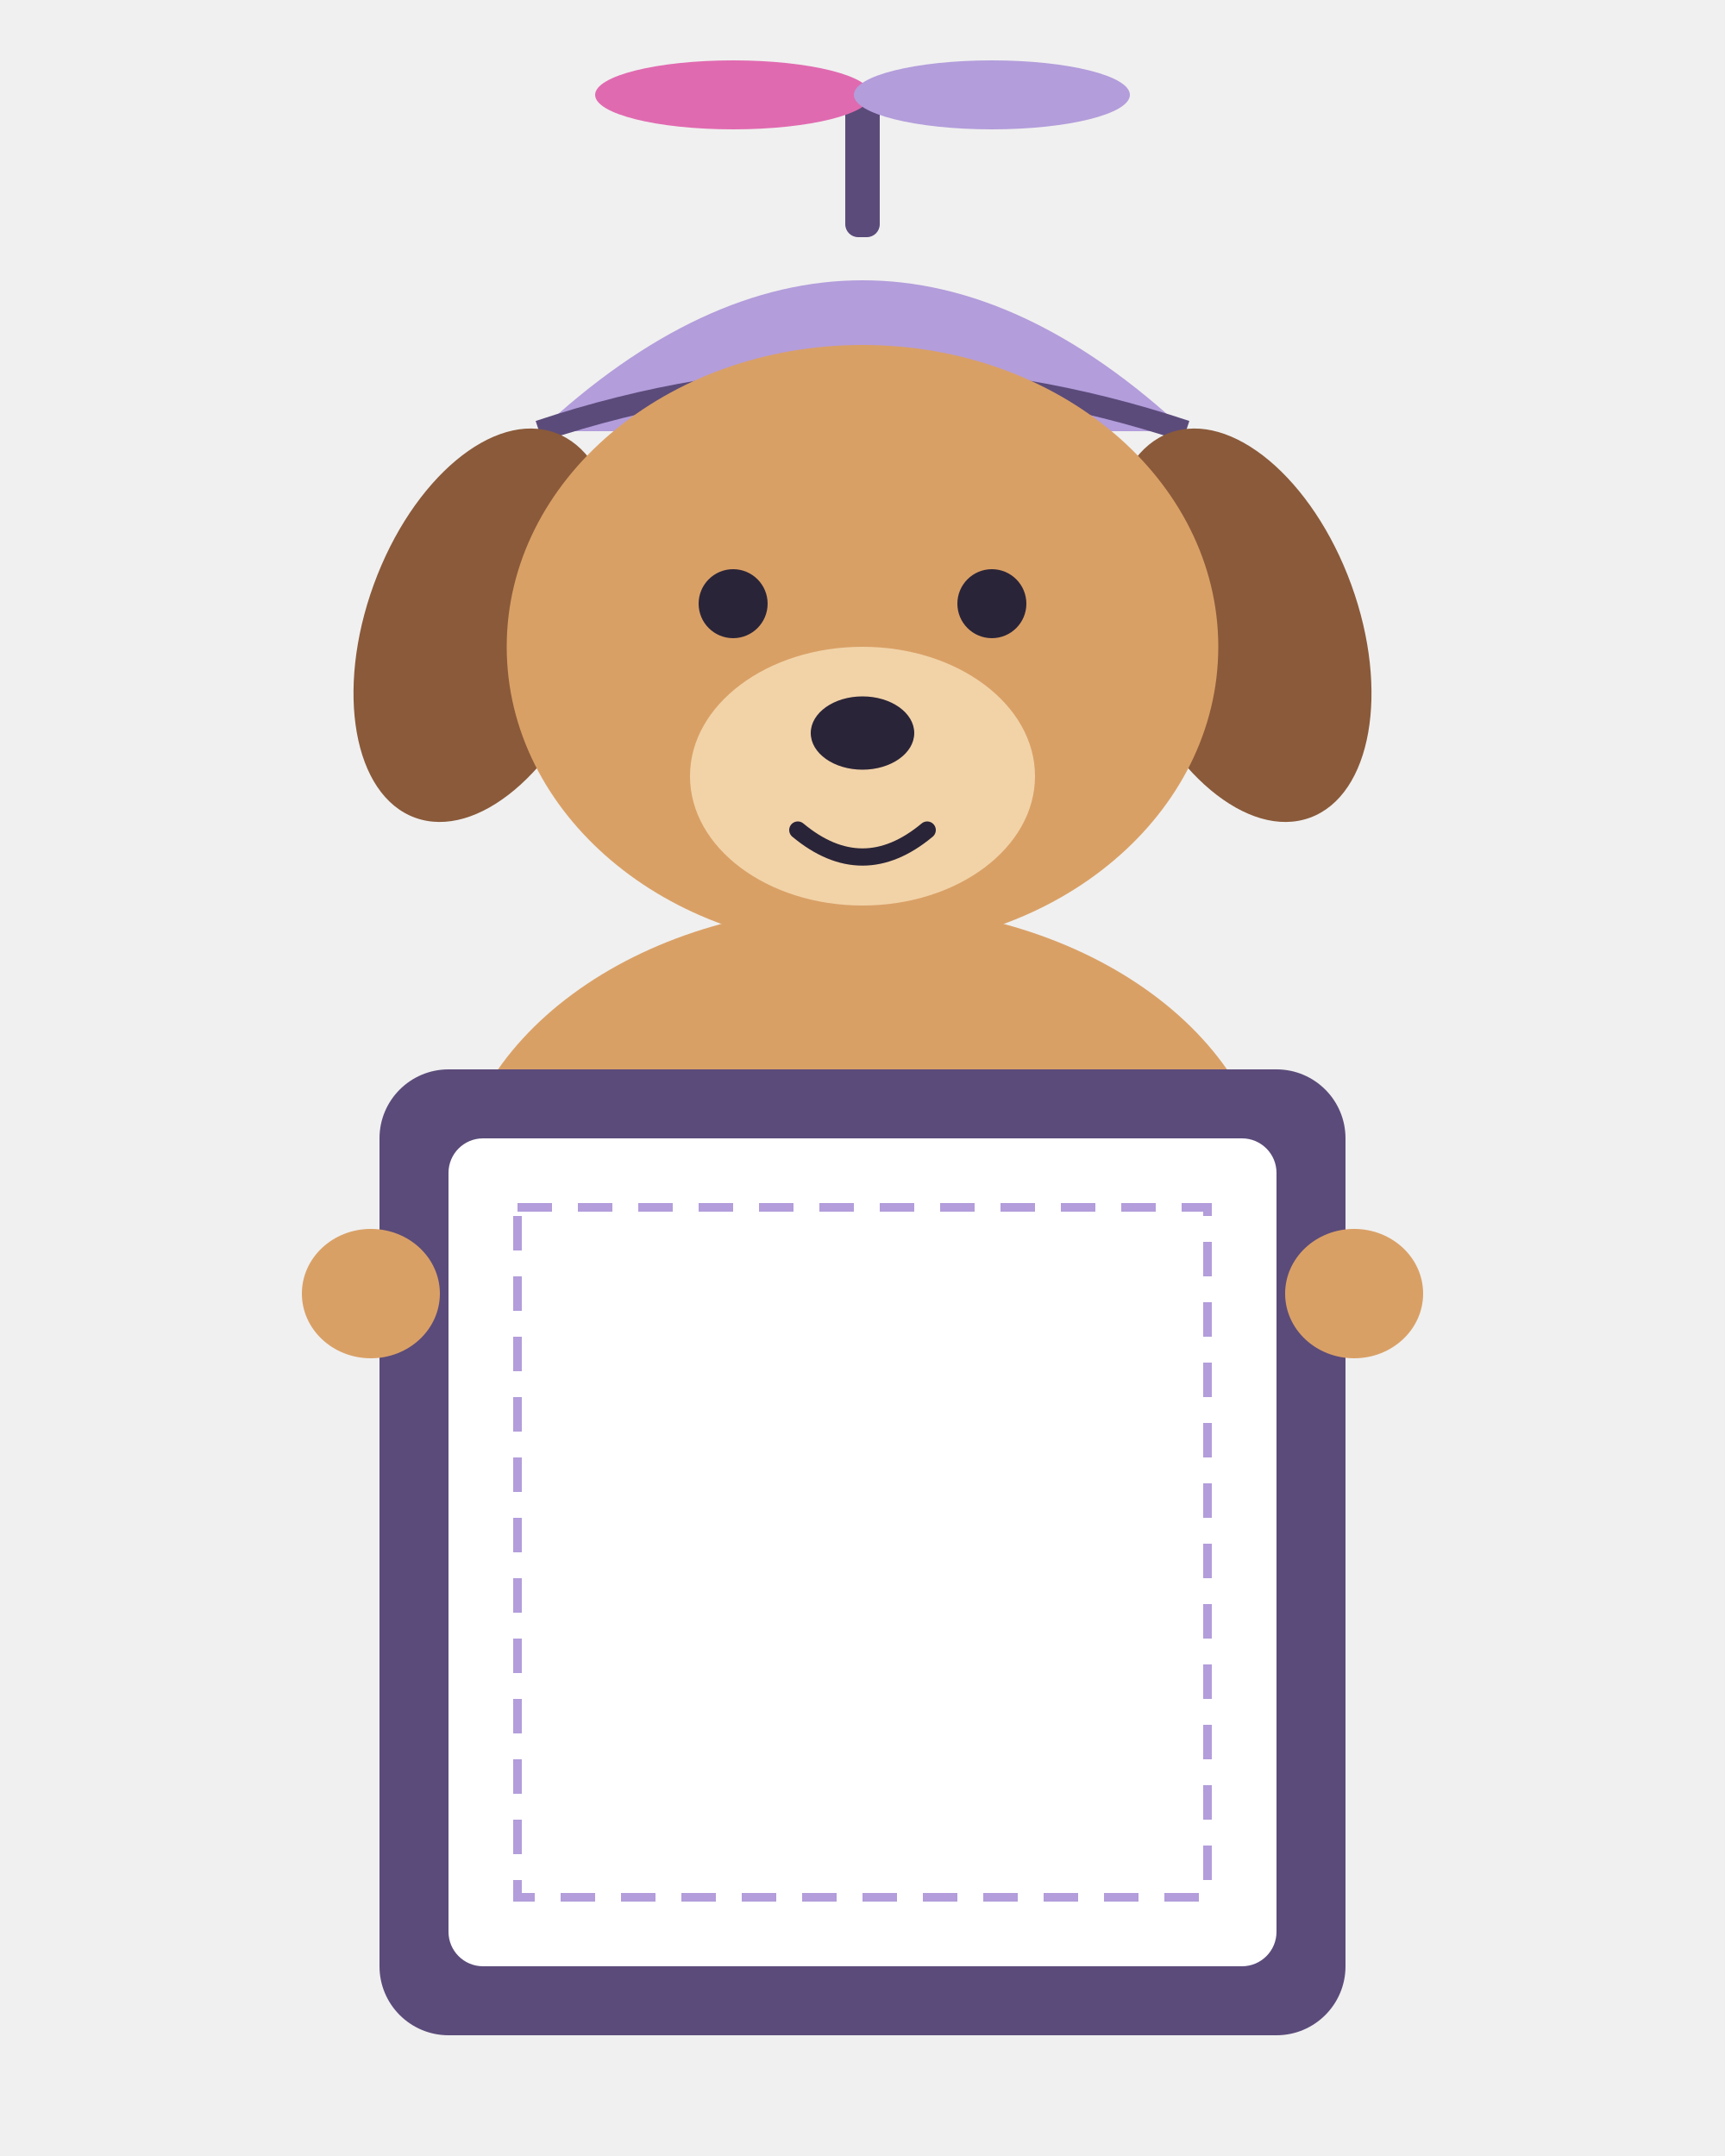
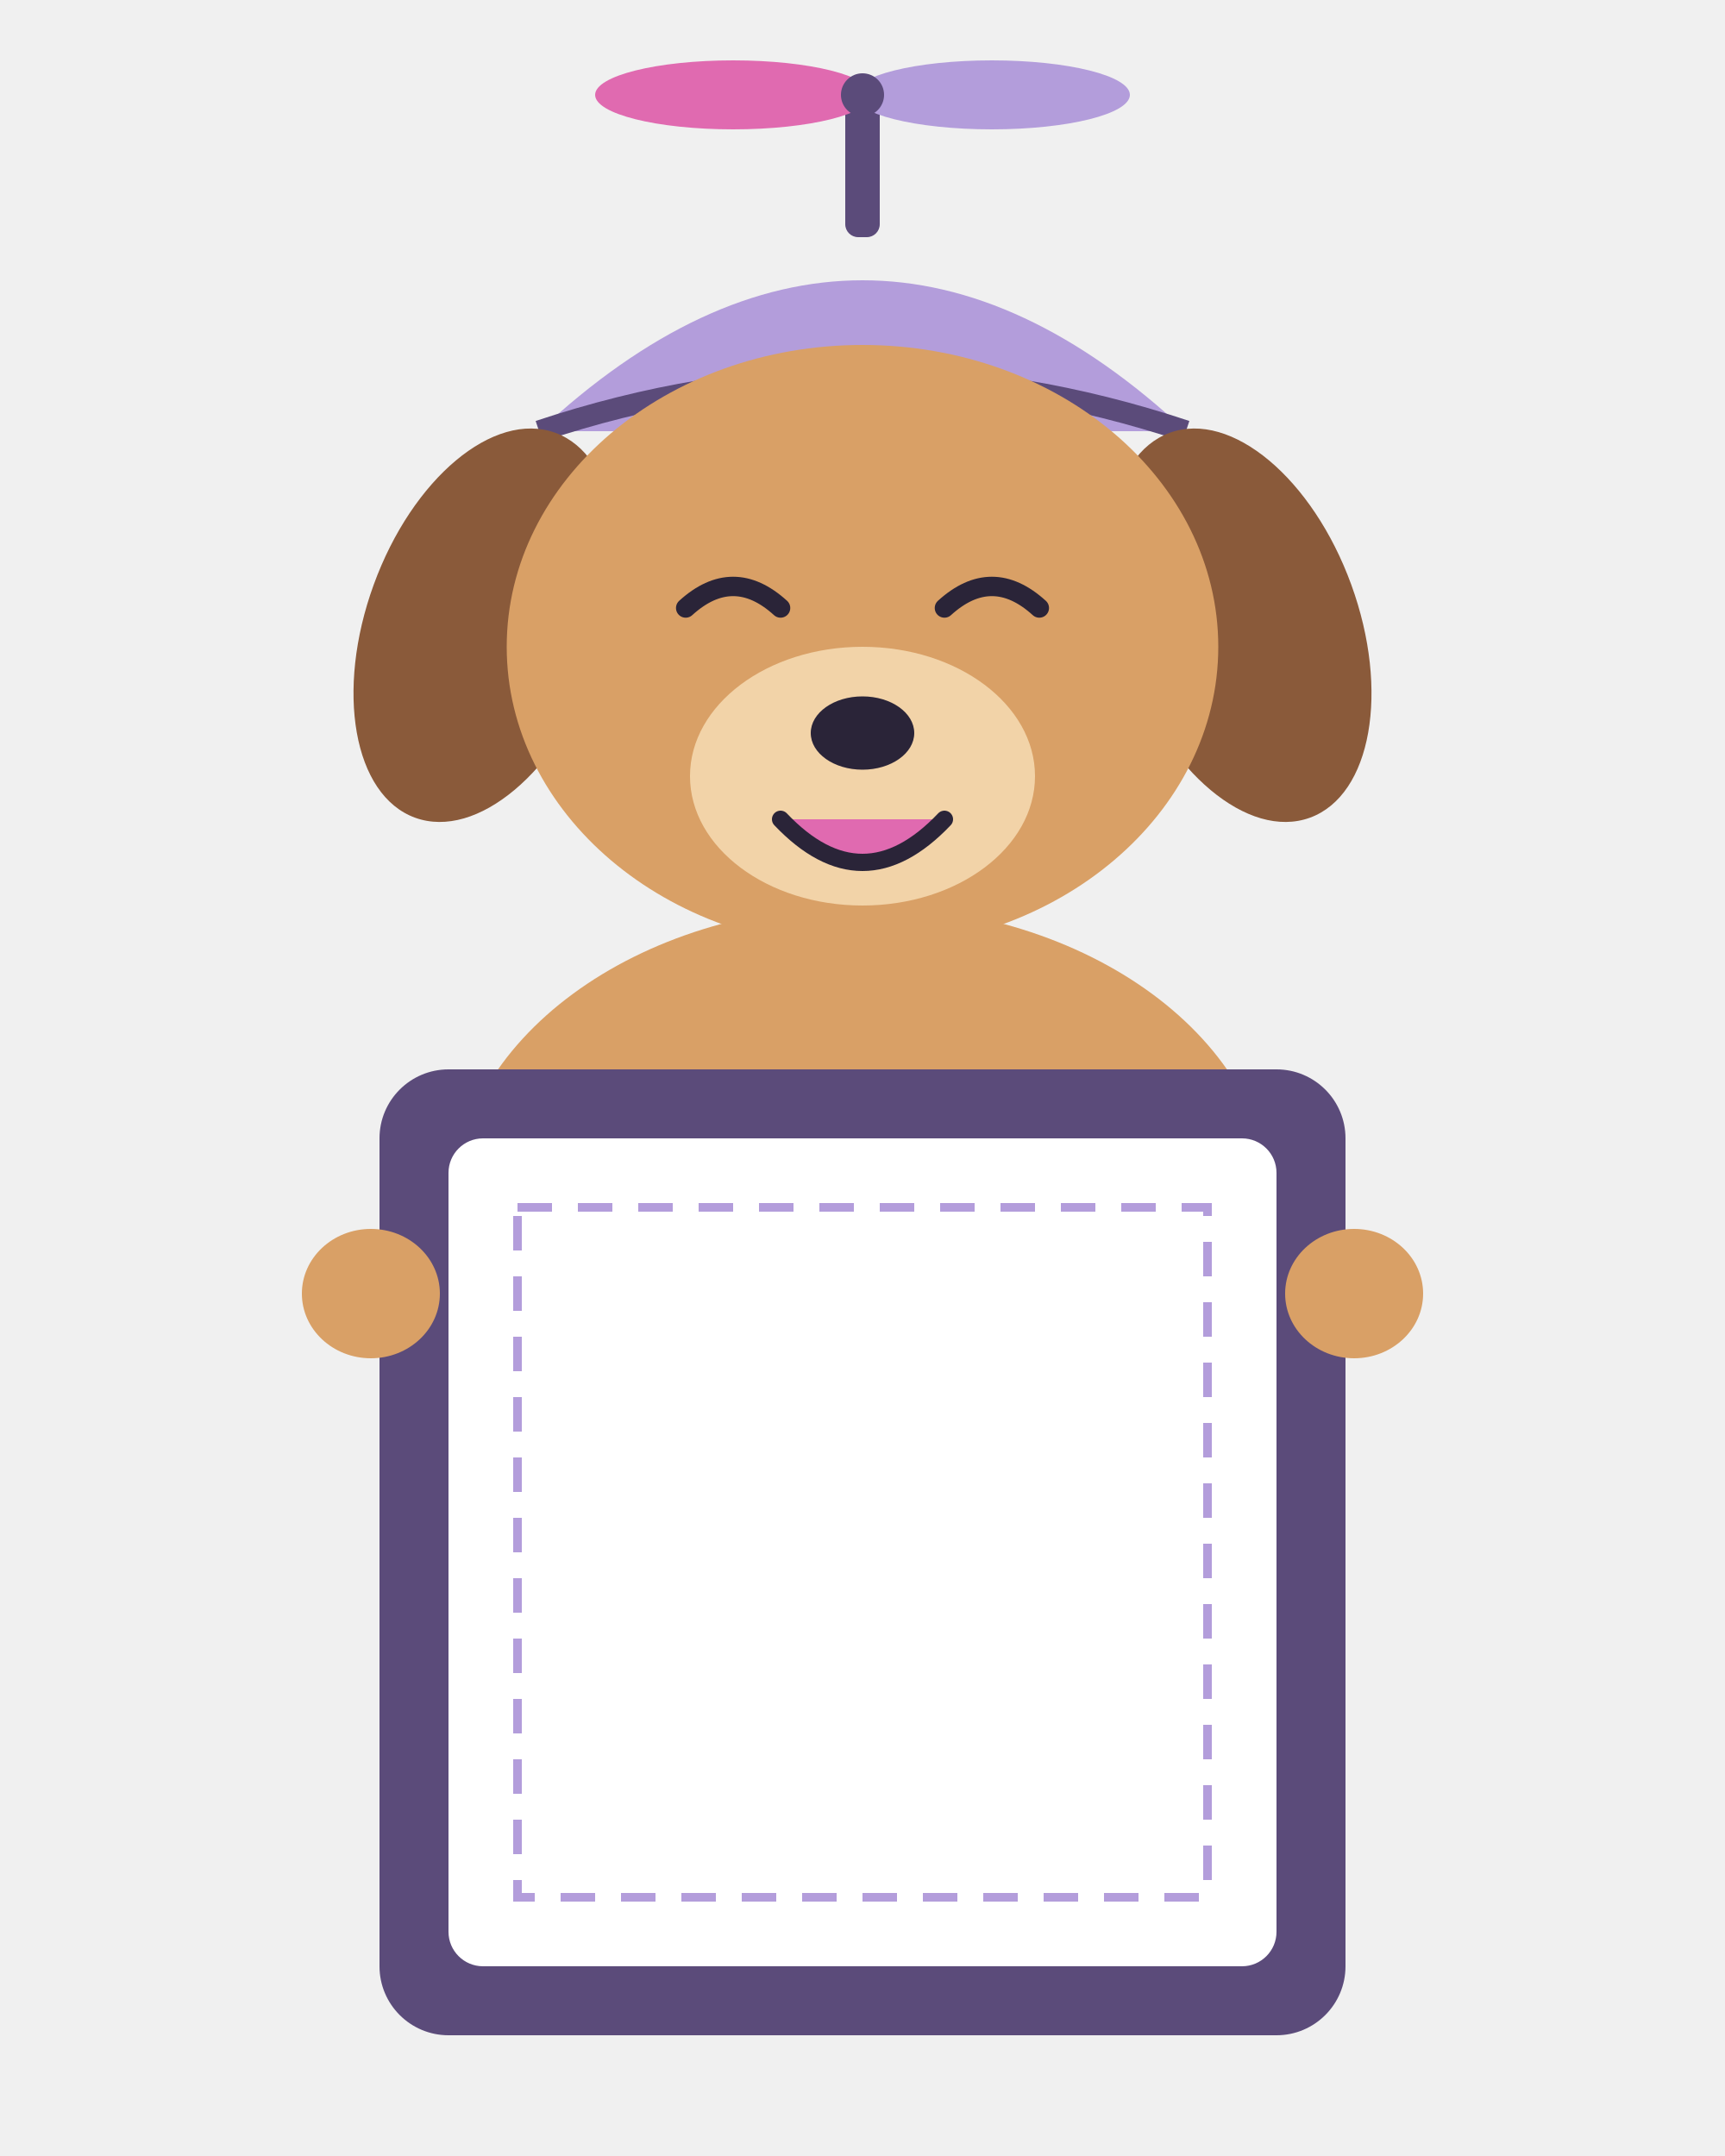
<svg xmlns="http://www.w3.org/2000/svg" width="800" height="1000" viewBox="0 0 800 1000">
+   <style>
+     #helice {
+       transform-box: fill-box;
+       transform-origin: center;
+       animation: girar 0.5s linear infinite;
+     }
+     @keyframes girar {
+       0% { transform: scaleX(1); }
+       50% { transform: scaleX(-1); }
+       100% { transform: scaleX(1); }
+     }
+     @media (prefers-reduced-motion: reduce) {
+       #helice { animation: none; }
+     }
+   </style>
  <rect x="392" y="40" width="16" height="70" rx="6" fill="#5b4b7a" />
-   <ellipse cx="340" cy="44" rx="64" ry="16" fill="#e06ab0" />
-   <ellipse cx="460" cy="44" rx="64" ry="16" fill="#b39ddb" />
+   <g id="helice">
+     <ellipse cx="340" cy="44" rx="64" ry="16" fill="#e06ab0" />
+     <ellipse cx="460" cy="44" rx="64" ry="16" fill="#b39ddb" />
+     <circle cx="400" cy="44" r="10" fill="#5b4b7a" />
+   </g>
  <path d="M250 200 Q400 60 550 200 Z" fill="#b39ddb" />
  <path d="M250 200 Q400 150 550 200" fill="none" stroke="#5b4b7a" stroke-width="10" />
  <ellipse cx="225" cy="290" rx="55" ry="95" fill="#8a5a3a" transform="rotate(20 225 290)" />
  <ellipse cx="575" cy="290" rx="55" ry="95" fill="#8a5a3a" transform="rotate(-20 575 290)" />
  <ellipse cx="400" cy="300" rx="165" ry="140" fill="#d9a066" />
  <ellipse cx="400" cy="360" rx="80" ry="60" fill="#f2d3a8" />
-   <circle cx="340" cy="280" r="16" fill="#2a2438" />
-   <circle cx="460" cy="280" r="16" fill="#2a2438" />
+   <path d="M318 282 Q340 262 362 282" fill="none" stroke="#2a2438" stroke-width="9" stroke-linecap="round" />
+   <path d="M438 282 Q460 262 482 282" fill="none" stroke="#2a2438" stroke-width="9" stroke-linecap="round" />
  <ellipse cx="400" cy="340" rx="24" ry="17" fill="#2a2438" />
-   <path d="M370 385 Q400 410 430 385" fill="none" stroke="#2a2438" stroke-width="8" stroke-linecap="round" />
+   <path d="M362 380 Q400 420 438 380" fill="#e06ab0" stroke="#2a2438" stroke-width="8" stroke-linecap="round" />
  <ellipse cx="400" cy="560" rx="190" ry="140" fill="#d9a066" />
  <rect x="176" y="496" width="448" height="448" rx="32" fill="#5b4b7a" />
  <rect x="208" y="528" width="384" height="384" rx="16" fill="#ffffff" />
  <rect x="240" y="560" width="320" height="320" fill="none" stroke="#b39ddb" stroke-width="4" stroke-dasharray="16 12" />
  <ellipse cx="172" cy="600" rx="32" ry="30" fill="#d9a066" />
  <ellipse cx="628" cy="600" rx="32" ry="30" fill="#d9a066" />
</svg>
